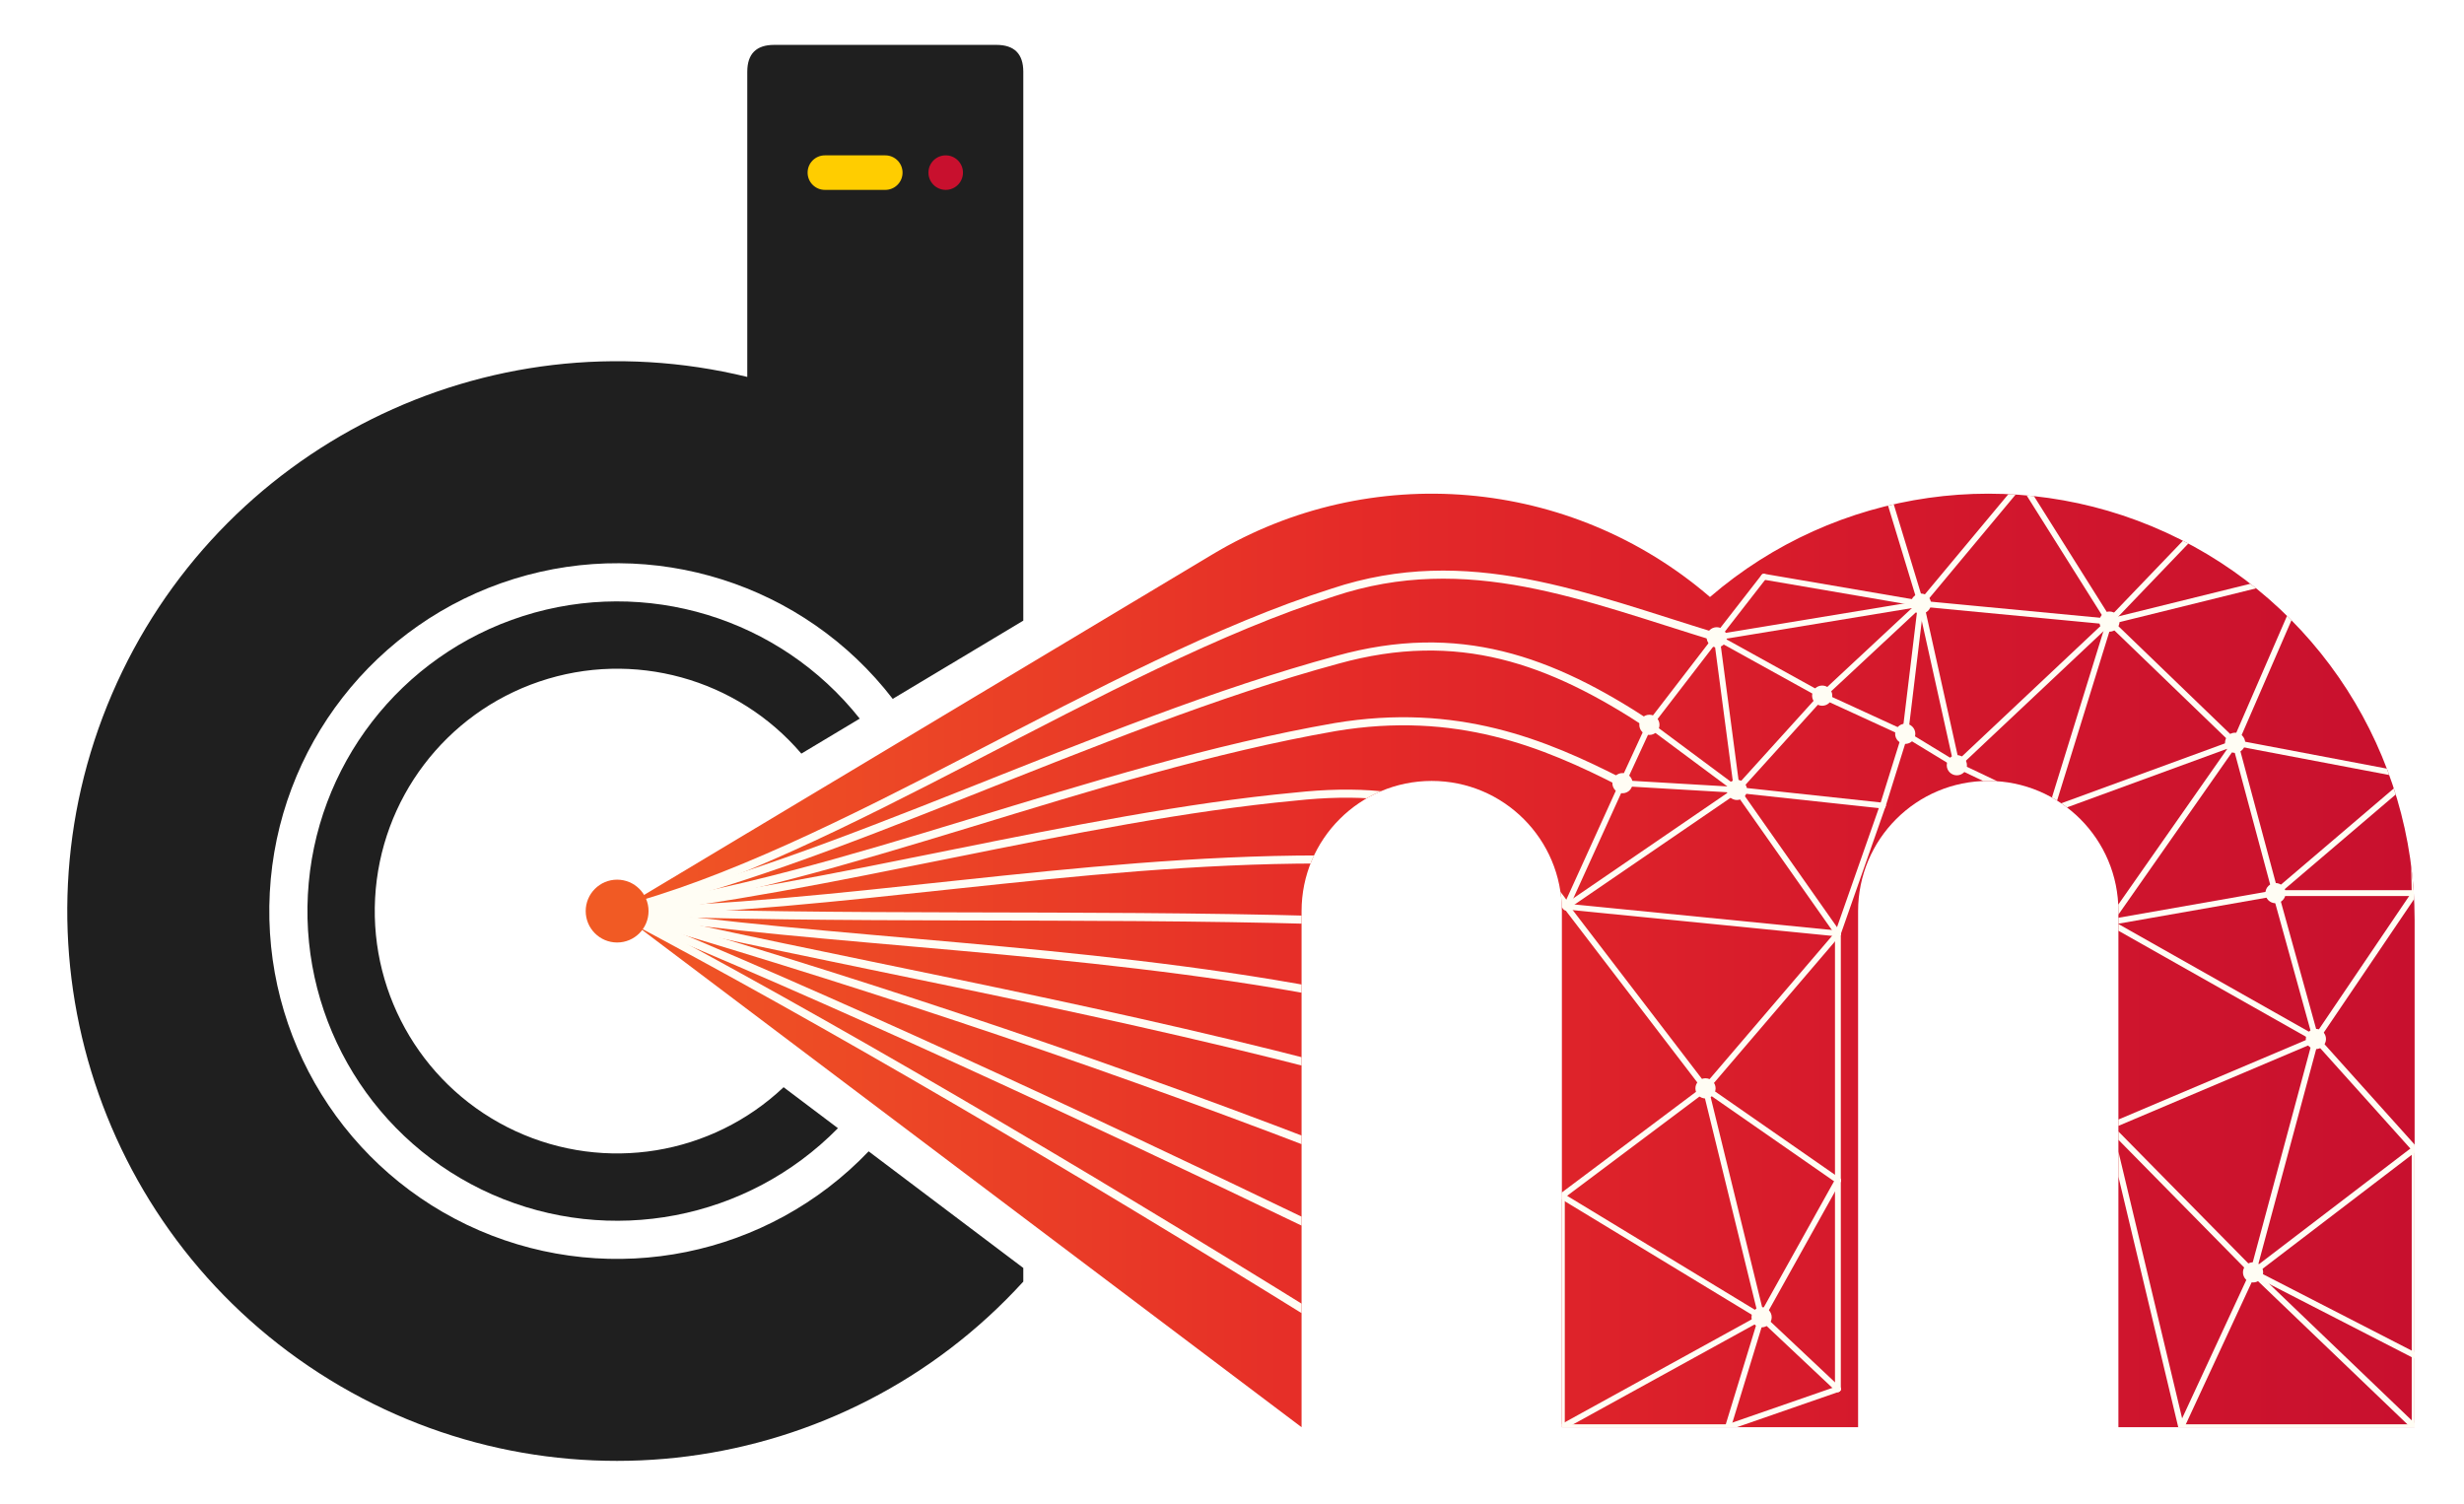
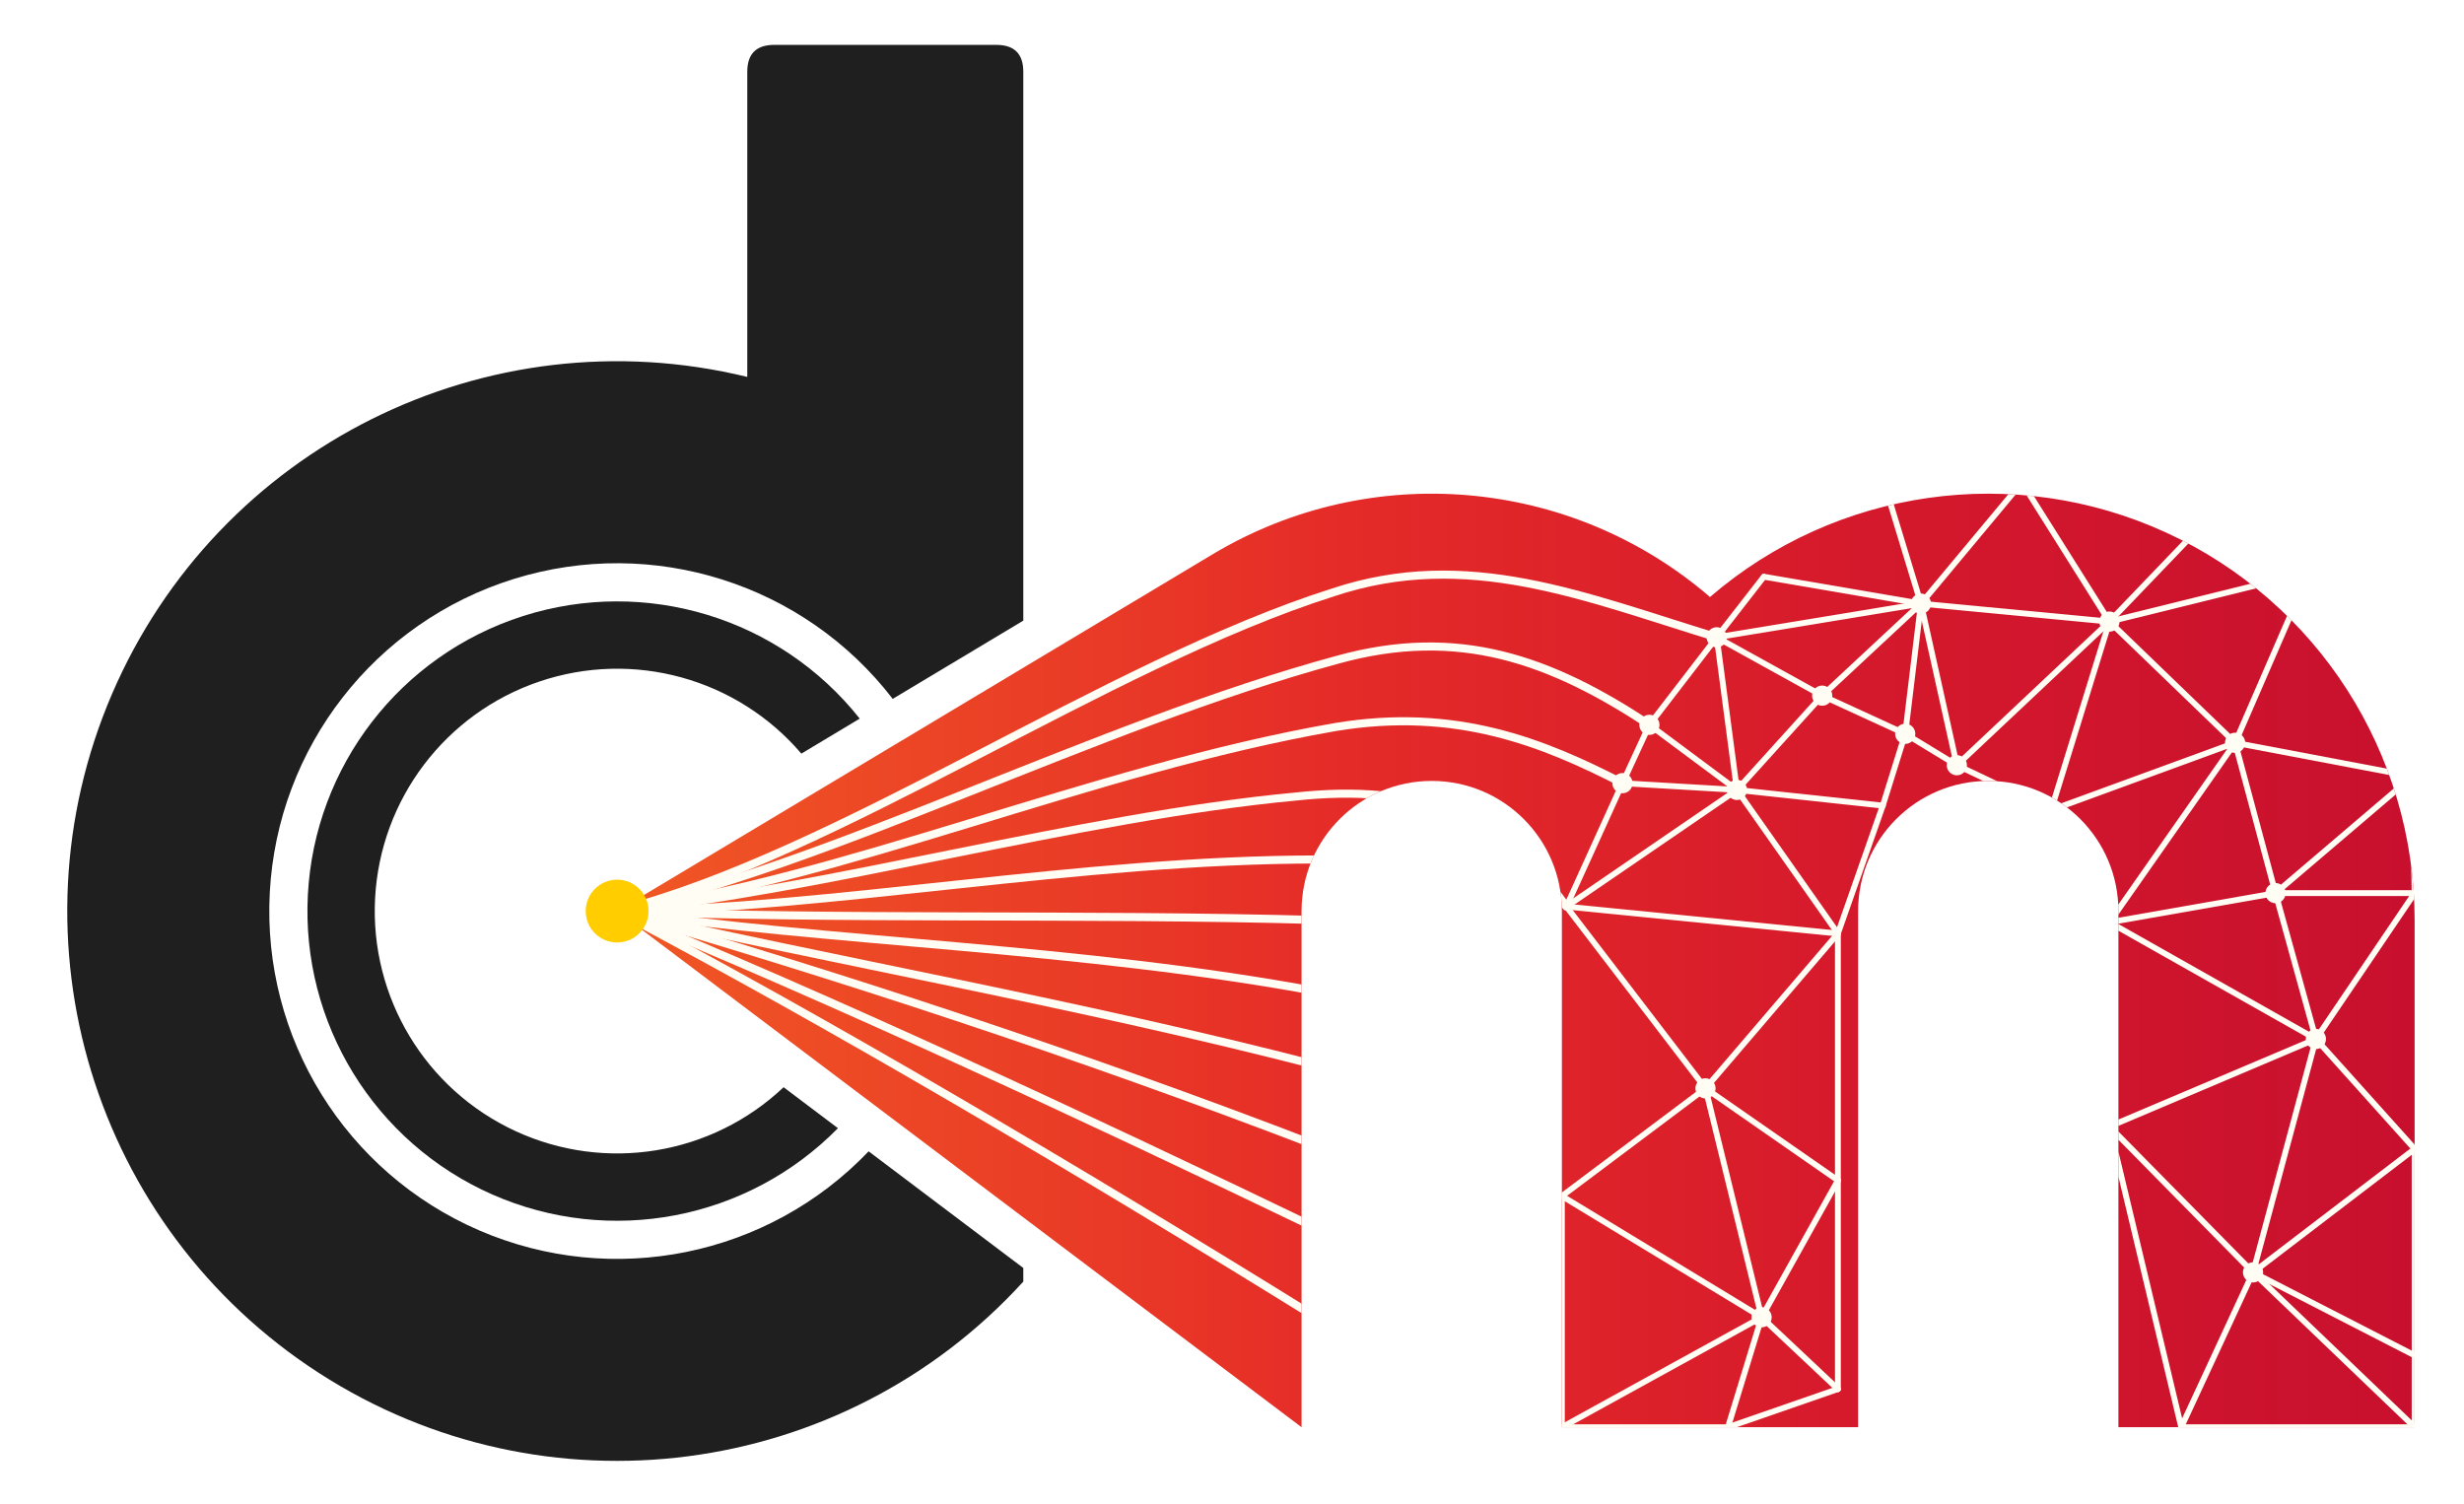
<svg xmlns="http://www.w3.org/2000/svg" width="1098" height="670" viewBox="0 0 1098 670" fill="none">
  <g transform="translate(0 0) scale(1) translate(-70 -295)">
    <defs>
      <linearGradient id="charcoal" x1="130" y1="470" x2="510" y2="900" gradientUnits="userSpaceOnUse">
        <stop stop-color="#1f1f1f" />
        <stop offset="1" stop-color="#1f1f1f" />
      </linearGradient>
      <linearGradient id="colour" x1="326" y1="705" x2="1146" y2="705" gradientUnits="userSpaceOnUse">
        <stop stop-color="#f15a24" />
        <stop offset=".42" stop-color="#e52b28" />
        <stop offset=".7" stop-color="#d5192c" />
        <stop offset="1" stop-color="#c8102e" />
      </linearGradient>
      <clipPath id="m-clip">
        <path d="M345 701 L610.347 542.016 A190 190 0 0 1 832 561.042 A190 190 0 0 1 1146 705 L1146 931 L1014 931 L1014 701 A58 58 0 0 0 898 701 L898 931 L766 931 L766 701 A58 58 0 0 0 650 701 L650 931 L345 701 Z" />
      </clipPath>
    </defs>
    <g id="charcoal-symbol" fill="url(#charcoal)">
      <path d="M526 571.569 L467.81 606.434 A155 155 0 1 0 457.081 808.065 L526 860.036 L526 866.118 A245 245 0 1 1 403 462.964 L403 327 Q403 315 415 315 L514 315 Q526 315 526 327 Z" />
      <path d="M453.115 615.238 L427.097 630.828 A108 108 0 1 0 419.186 779.488 L443.404 797.751 A138 138 0 1 1 453.115 615.238 Z" />
-     </g>
-     <g id="scanner-indicator">
-       <rect x="429.885" y="364.231" width="42.308" height="15.385" rx="7.692" fill="#FFCD00" />
-       <circle cx="491.423" cy="371.923" r="7.692" fill="#C8102E" />
    </g>
    <path id="colour-symbol" d="M345 701 L610.347 542.016 A190 190 0 0 1 832 561.042 A190 190 0 0 1 1146 705 L1146 931 L1014 931 L1014 701 A58 58 0 0 0 898 701 L898 931 L766 931 L766 701 A58 58 0 0 0 650 701 L650 931 L345 701 Z" fill="url(#colour)" />
    <g clip-path="url(#m-clip)" stroke="#fffdf4" stroke-linecap="round" stroke-linejoin="round">
      <g id="radiating-curves" stroke-width="3.6">
        <path d="M345 701 C443 676 563 591 664 559 C724 539 776 561 835 579" />
        <path d="M345 701 C439 681 559 618 666 589 C720 574 761 589 805 618" />
        <path d="M345 701 C446 687 556 638 665 619 C719 610 758 626 793 644" />
        <path d="M345 701 C436 692 551 659 647 650 C702 644 739 658 768 699" />
        <path d="M345 701 C441 700 550 678 658 678" />
        <path d="M345 701 C443 705 551 702 658 705" />
        <path d="M345 701 C439 715 551 717 658 737" />
        <path d="M345 701 C440 723 550 742 658 770" />
        <path d="M345 701 C441 729 549 764 658 806" />
        <path d="M345 701 C440 740 550 791 658 843" />
        <path d="M345 701 C438 750 550 816 658 883" />
      </g>
      <g id="triangular-mesh" stroke-width="2.6">
        <path d="M835 579 L805 618" />
        <path d="M835 579 L844 647" />
        <path d="M835 579 L882 605" />
        <path d="M835 579 L926 564" />
        <path d="M835 579 L856 552" />
        <path d="M805 618 L793 644" />
        <path d="M805 618 L844 647" />
        <path d="M793 644 L768 699" />
        <path d="M793 644 L844 647" />
        <path d="M768 699 L844 647" />
        <path d="M768 699 L830 780" />
        <path d="M768 699 L889 711" />
        <path d="M830 780 L889 711" />
        <path d="M830 780 L766 828" />
        <path d="M830 780 L855 882" />
        <path d="M830 780 L889 821" />
        <path d="M766 828 L855 882" />
        <path d="M766 828 L766 931" />
        <path d="M855 882 L766 931" />
        <path d="M855 882 L840 931" />
        <path d="M855 882 L889 914" />
        <path d="M855 882 L889 821" />
        <path d="M766 931 L840 931" />
        <path d="M840 931 L889 914" />
        <path d="M889 914 L889 821" />
        <path d="M889 821 L889 711" />
        <path d="M889 711 L844 647" />
        <path d="M844 647 L882 605" />
        <path d="M844 647 L909 654" />
        <path d="M882 605 L926 564" />
        <path d="M882 605 L919 622" />
        <path d="M919 622 L926 564" />
        <path d="M919 622 L942 636" />
        <path d="M919 622 L909 654" />
        <path d="M942 636 L926 564" />
        <path d="M942 636 L1010 572" />
        <path d="M942 636 L984 656" />
        <path d="M909 654 L889 711" />
        <path d="M926 564 L856 552" />
        <path d="M926 564 L912 518" />
        <path d="M926 564 L971 510" />
        <path d="M926 564 L1010 572" />
        <path d="M971 510 L1010 572" />
        <path d="M971 510 L1057 523" />
        <path d="M1010 572 L1057 523" />
        <path d="M1010 572 L1099 550" />
        <path d="M1010 572 L1066 626" />
        <path d="M1010 572 L984 656" />
        <path d="M1099 550 L1066 626" />
        <path d="M1066 626 L1145 641" />
        <path d="M1066 626 L1084 693" />
        <path d="M1066 626 L1010 706" />
        <path d="M1066 626 L984 656" />
        <path d="M1145 641 L1084 693" />
        <path d="M1145 641 L1146 693" />
        <path d="M1084 693 L1146 693" />
        <path d="M1084 693 L1010 706" />
        <path d="M1084 693 L1102 758" />
        <path d="M1010 706 L1102 758" />
        <path d="M1102 758 L1146 693" />
        <path d="M1102 758 L1010 797" />
        <path d="M1102 758 L1146 807" />
        <path d="M1102 758 L1074 862" />
        <path d="M1010 797 L1074 862" />
        <path d="M1010 797 L1042 931" />
        <path d="M1146 807 L1074 862" />
        <path d="M1146 807 L1146 899" />
        <path d="M1074 862 L1146 899" />
        <path d="M1074 862 L1042 931" />
        <path d="M1074 862 L1146 931" />
        <path d="M1146 899 L1146 931" />
        <path d="M1042 931 L1146 931" />
      </g>
      <g id="mesh-nodes" fill="#fffdf4" stroke="none">
        <circle cx="835" cy="579" r="4.5" />
        <circle cx="805" cy="618" r="4.5" />
        <circle cx="793" cy="644" r="4.5" />
        <circle cx="830" cy="780" r="4.5" />
        <circle cx="855" cy="882" r="4.5" />
        <circle cx="844" cy="647" r="4.5" />
        <circle cx="882" cy="605" r="4.5" />
        <circle cx="919" cy="622" r="4.5" />
        <circle cx="942" cy="636" r="4.5" />
        <circle cx="926" cy="564" r="4.5" />
        <circle cx="1010" cy="572" r="4.5" />
        <circle cx="1066" cy="626" r="4.5" />
        <circle cx="1084" cy="693" r="4.5" />
        <circle cx="1102" cy="758" r="4.5" />
        <circle cx="1074" cy="862" r="4.5" />
      </g>
    </g>
-     <circle id="focus" cx="345" cy="701" r="14" fill="#f15a24" />
+     <circle id="focus" cx="345" cy="701" r="14" fill="#FFCD00" />
  </g>
</svg>
